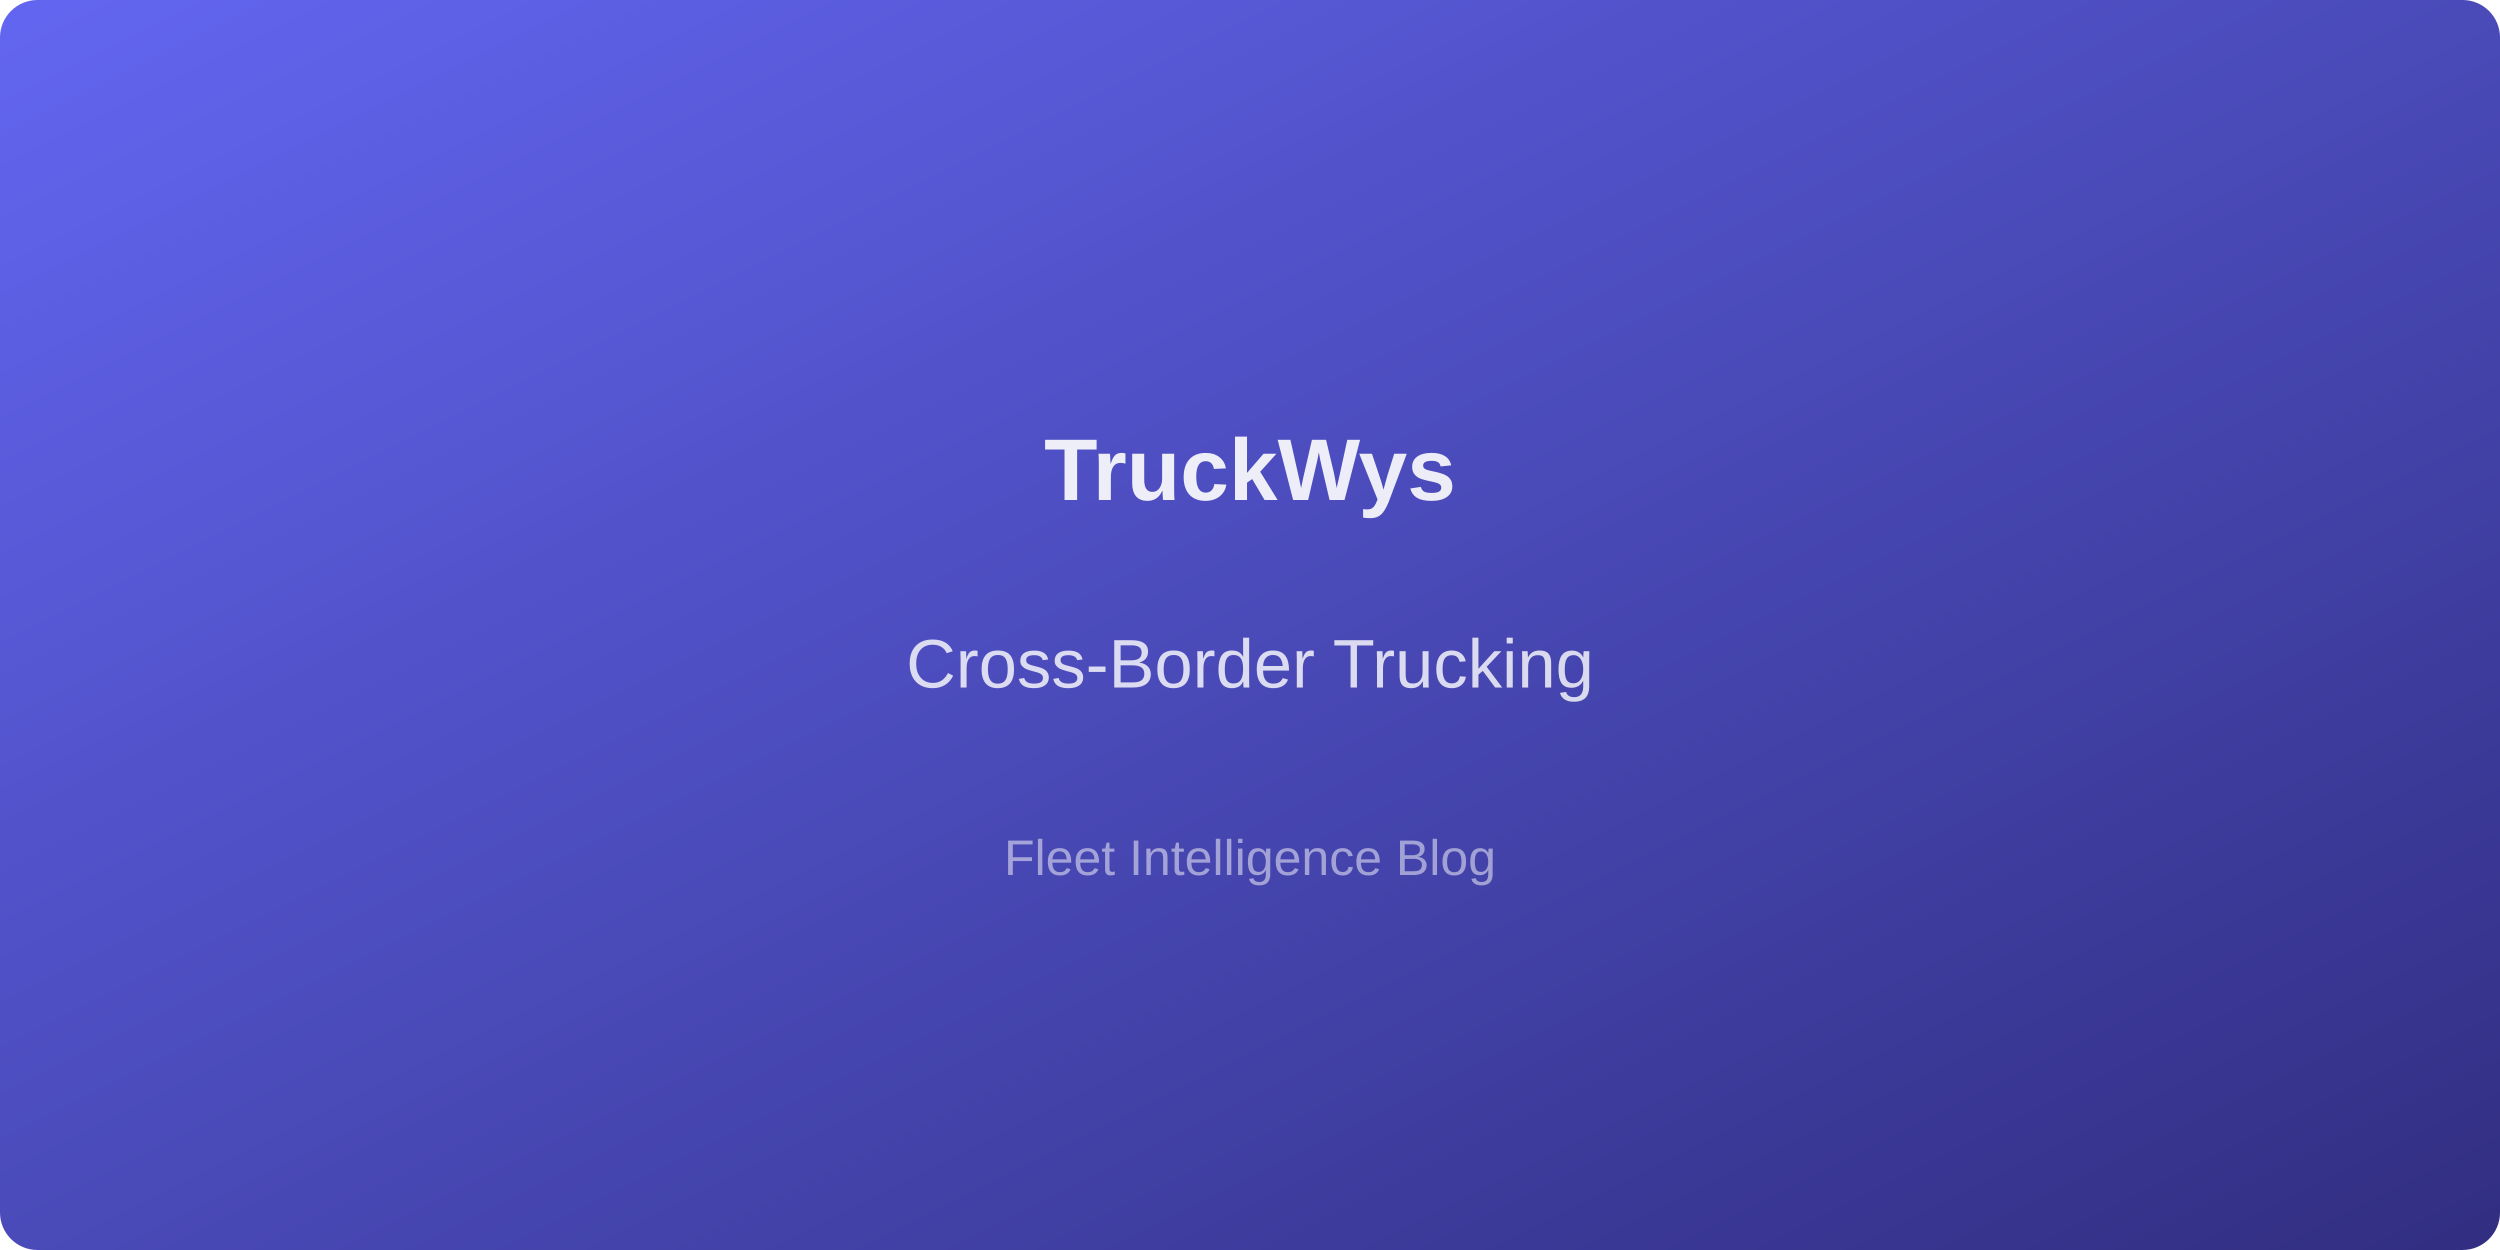
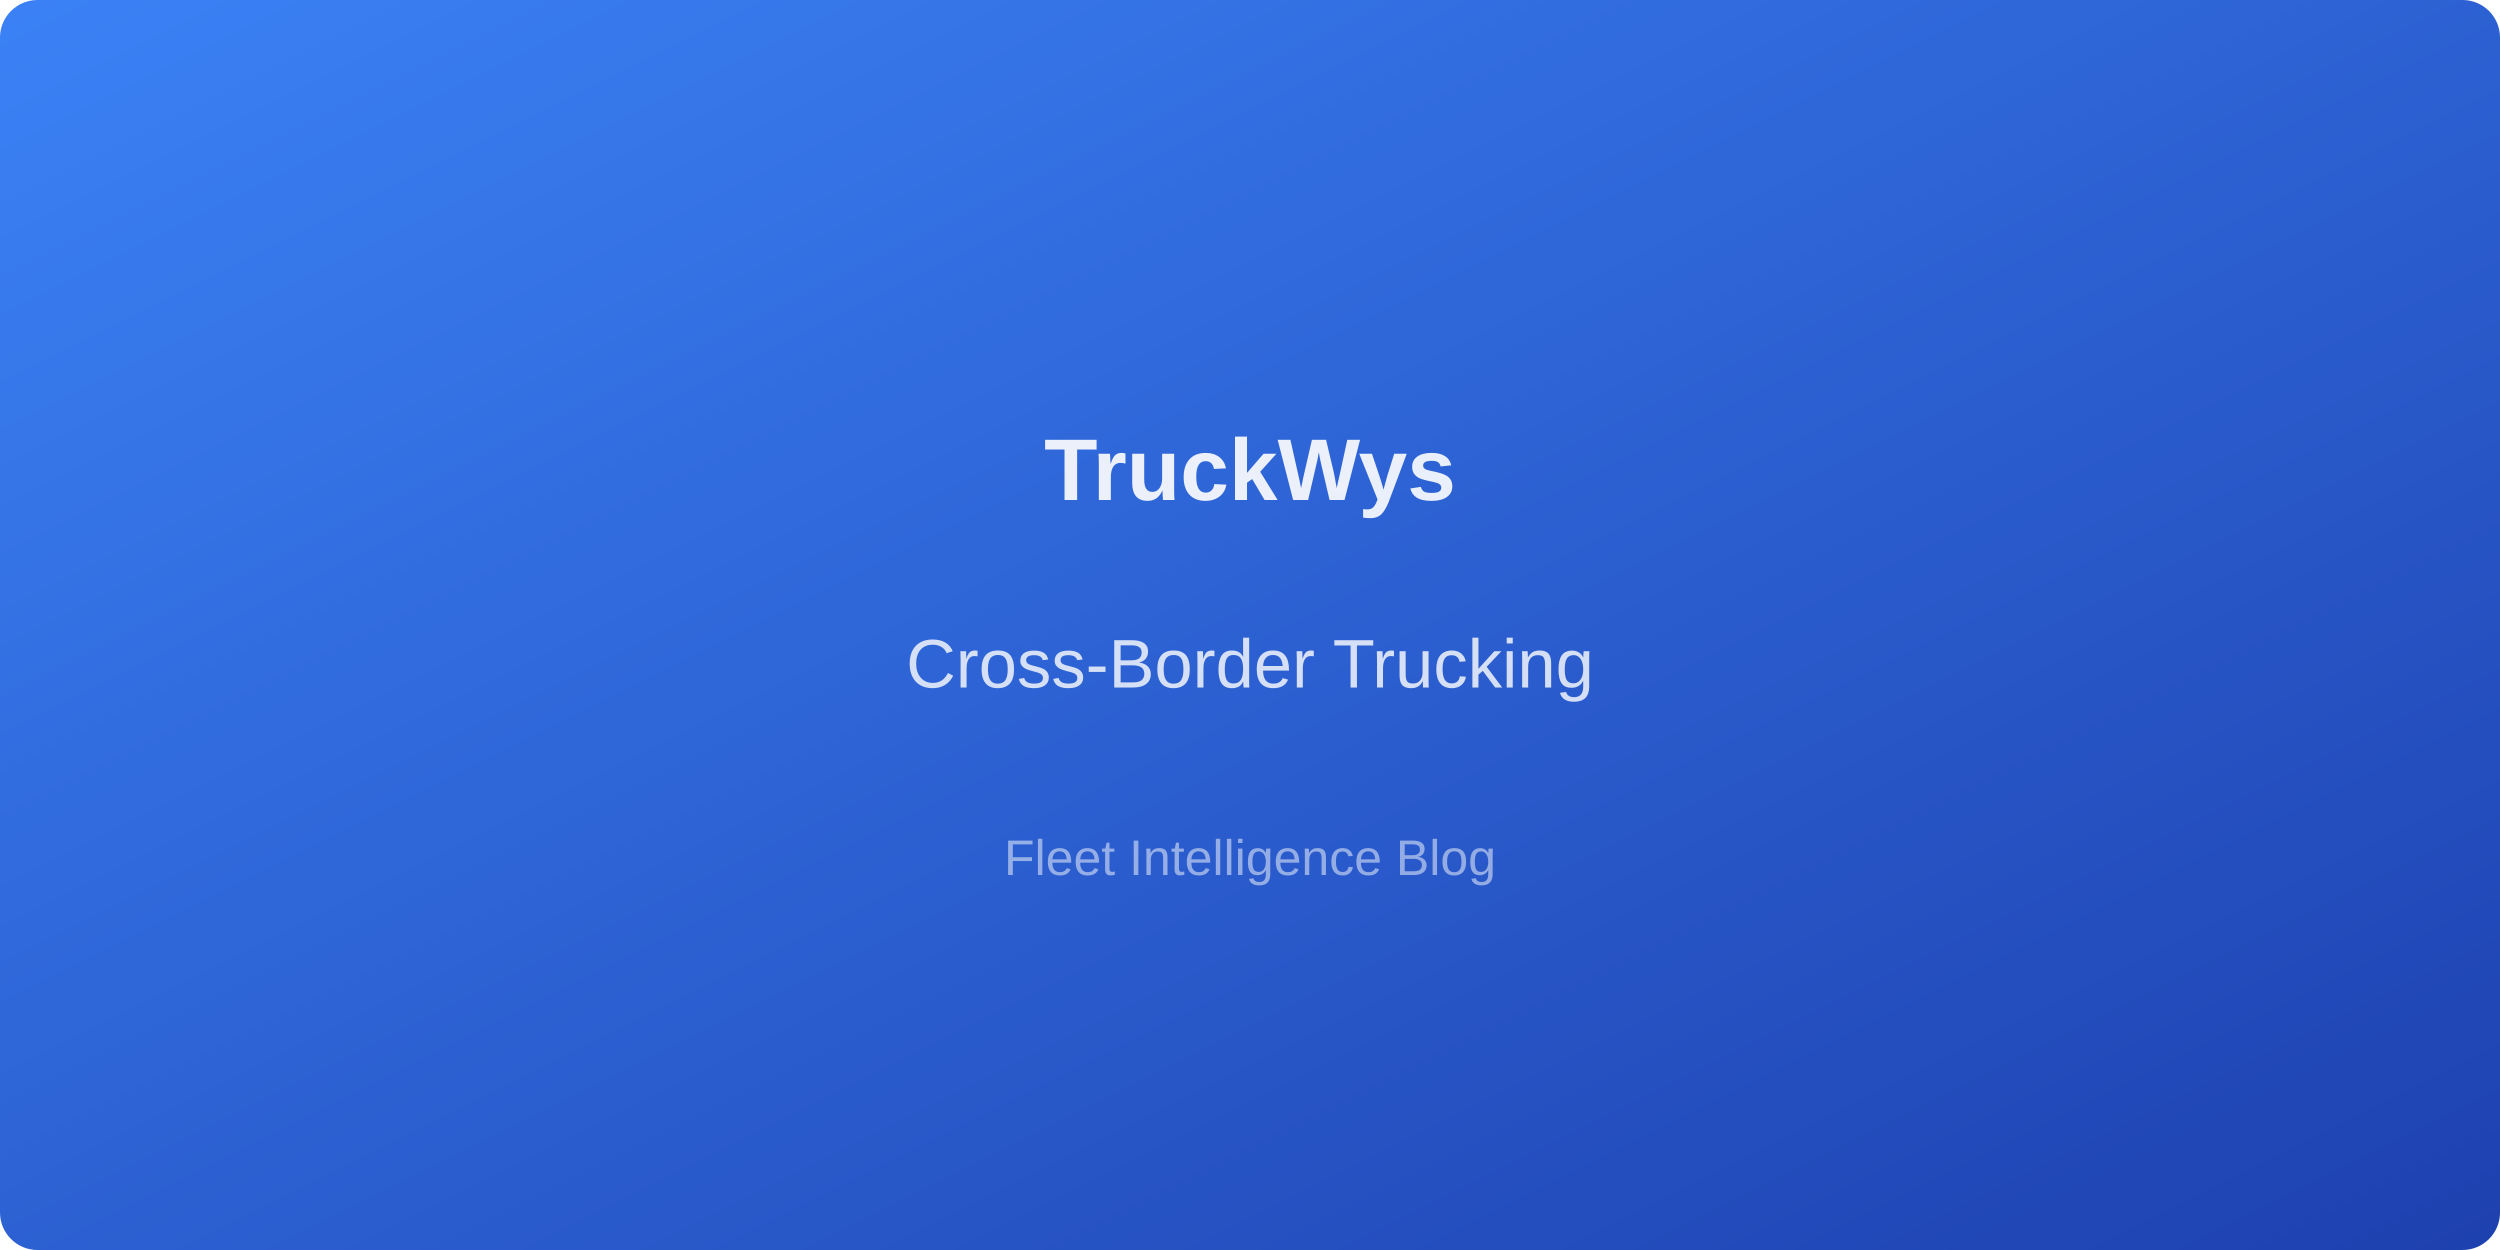
<svg xmlns="http://www.w3.org/2000/svg" width="800" height="400" viewBox="0 0 800 400">
  <defs>
    <linearGradient id="bg" x1="0%" y1="0%" x2="100%" y2="100%">
-       <stop offset="0%" style="stop-color:#6366F1;stop-opacity:1" />
-       <stop offset="100%" style="stop-color:#312E81;stop-opacity:1" />
+       <stop offset="0%" style="stop-color:#3B82F6;stop-opacity:1" />
+       <stop offset="100%" style="stop-color:#1E40AF;stop-opacity:1" />
    </linearGradient>
  </defs>
  <rect width="800" height="400" fill="url(#bg)" rx="12" />
  <text x="400" y="160" font-family="Arial,sans-serif" font-size="28" fill="rgba(255,255,255,0.9)" text-anchor="middle" font-weight="bold">TruckWys</text>
  <text x="400" y="220" font-family="Arial,sans-serif" font-size="22" fill="rgba(255,255,255,0.8)" text-anchor="middle">Cross-Border Trucking</text>
  <text x="400" y="280" font-family="Arial,sans-serif" font-size="16" fill="rgba(255,255,255,0.5)" text-anchor="middle">Fleet Intelligence Blog</text>
</svg>
